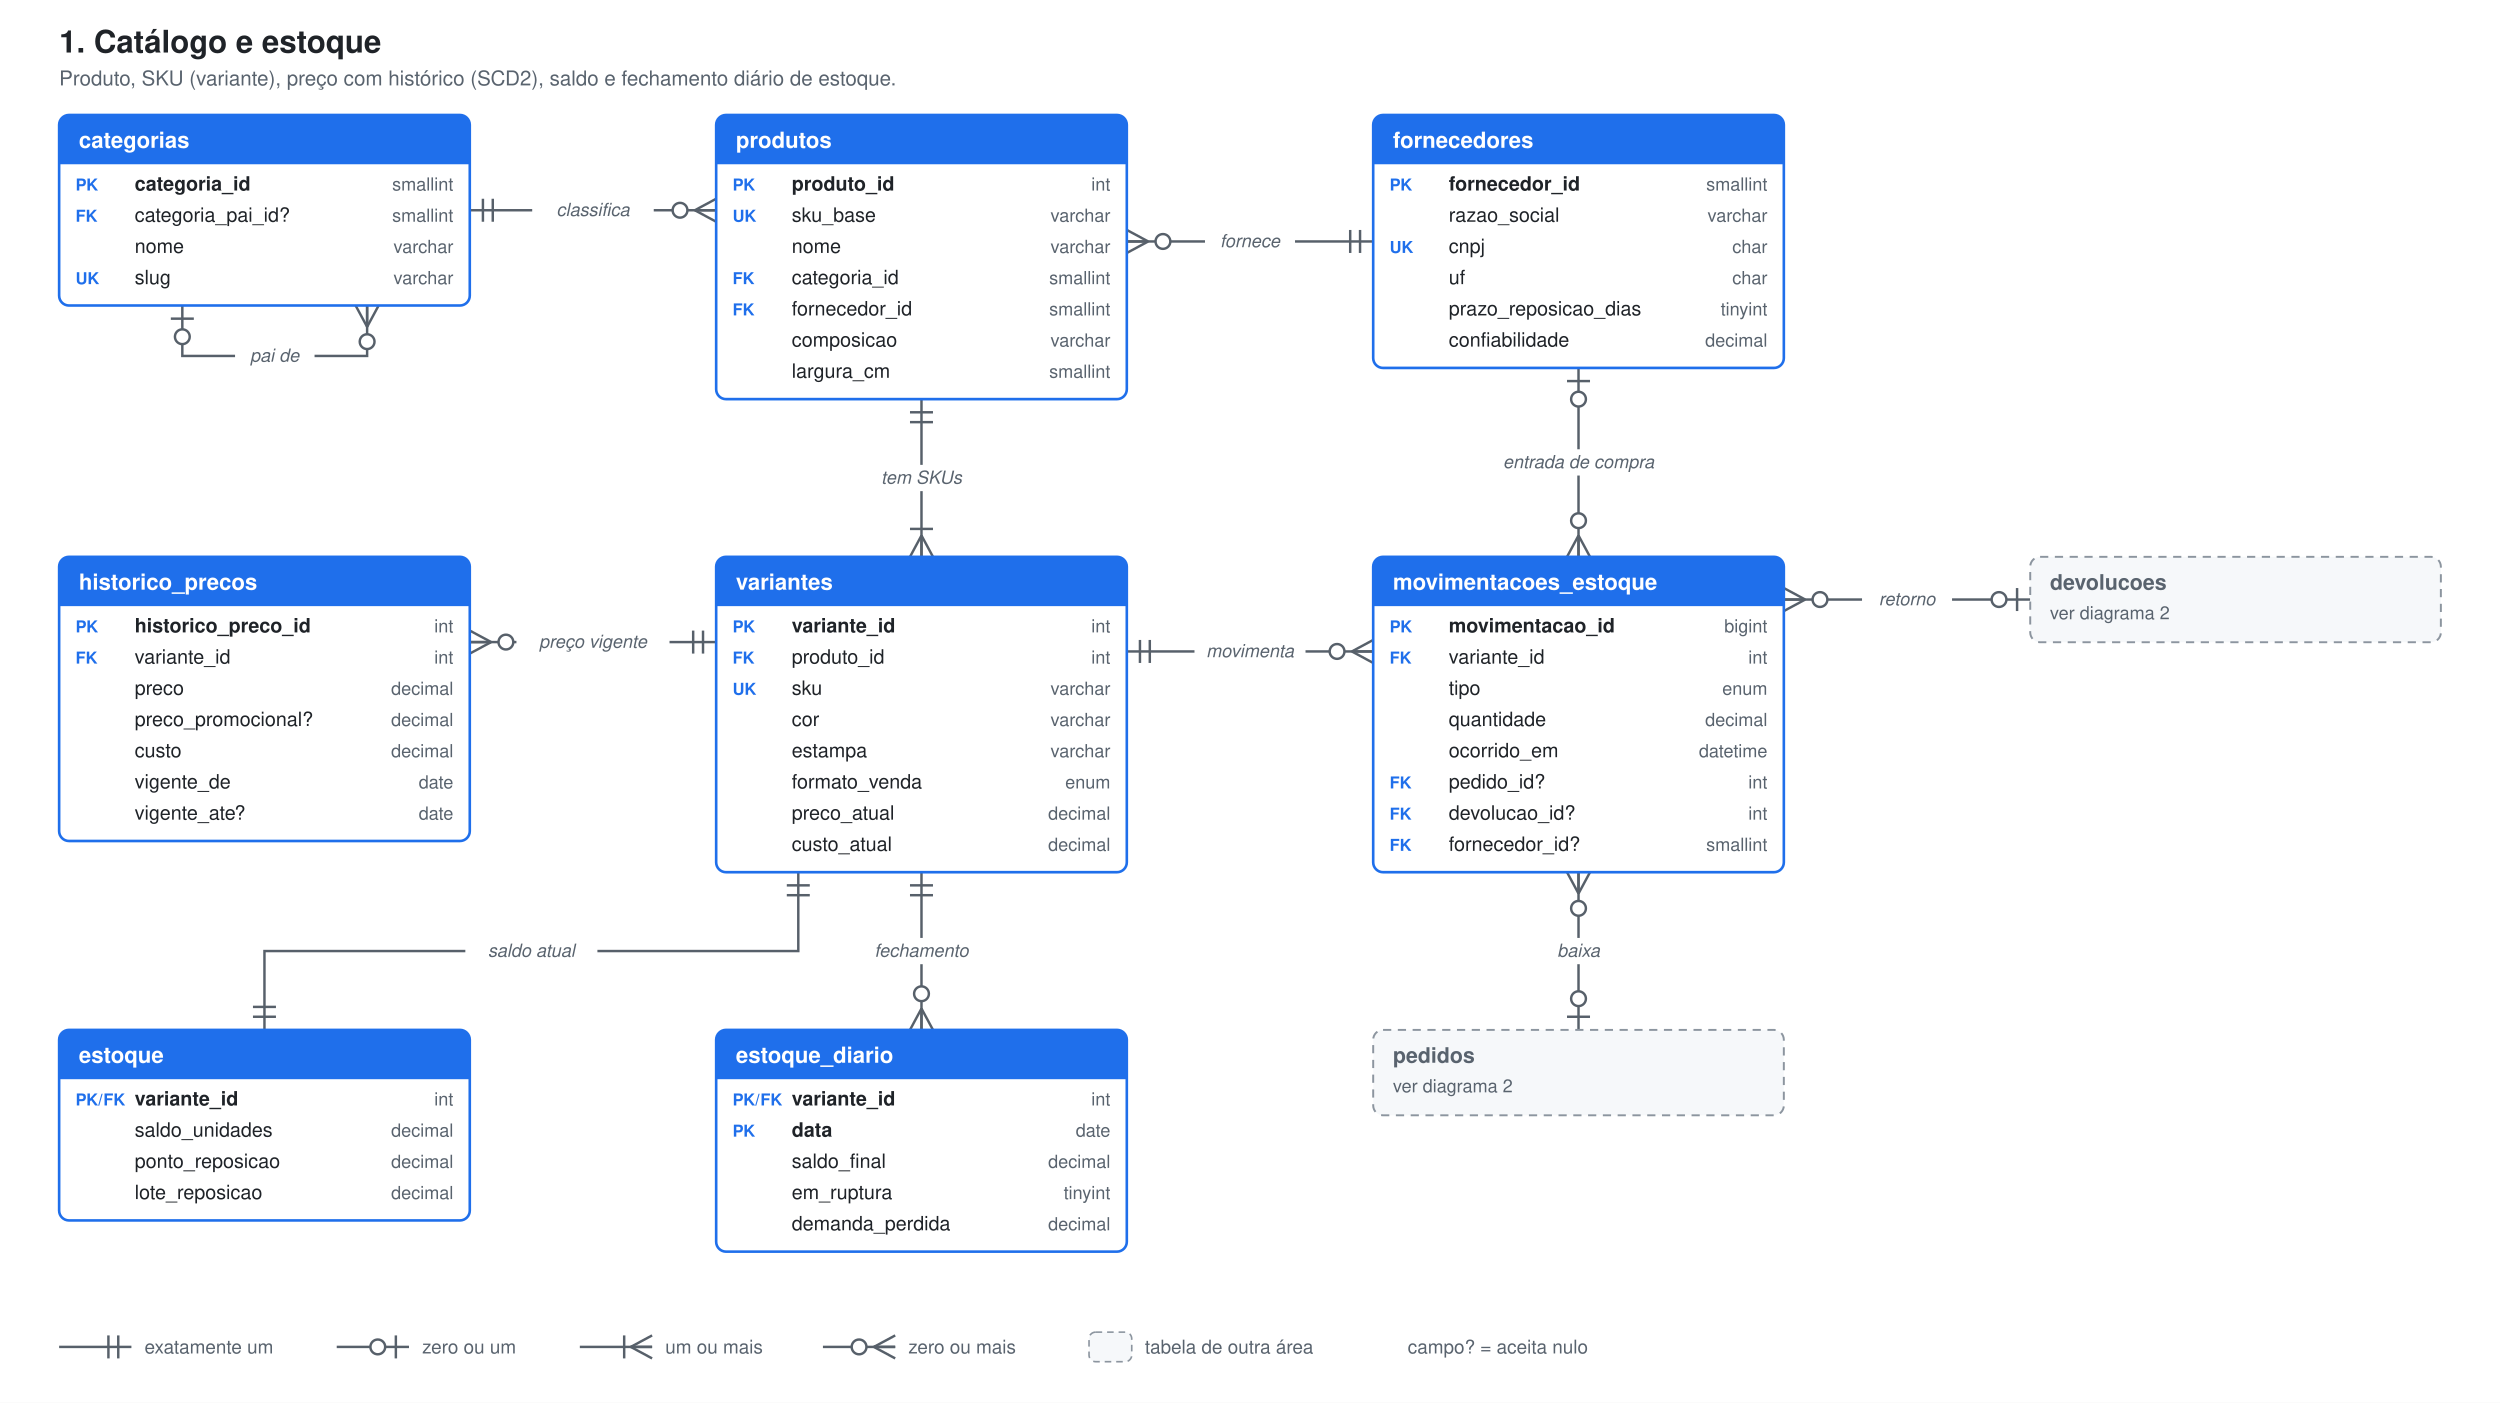
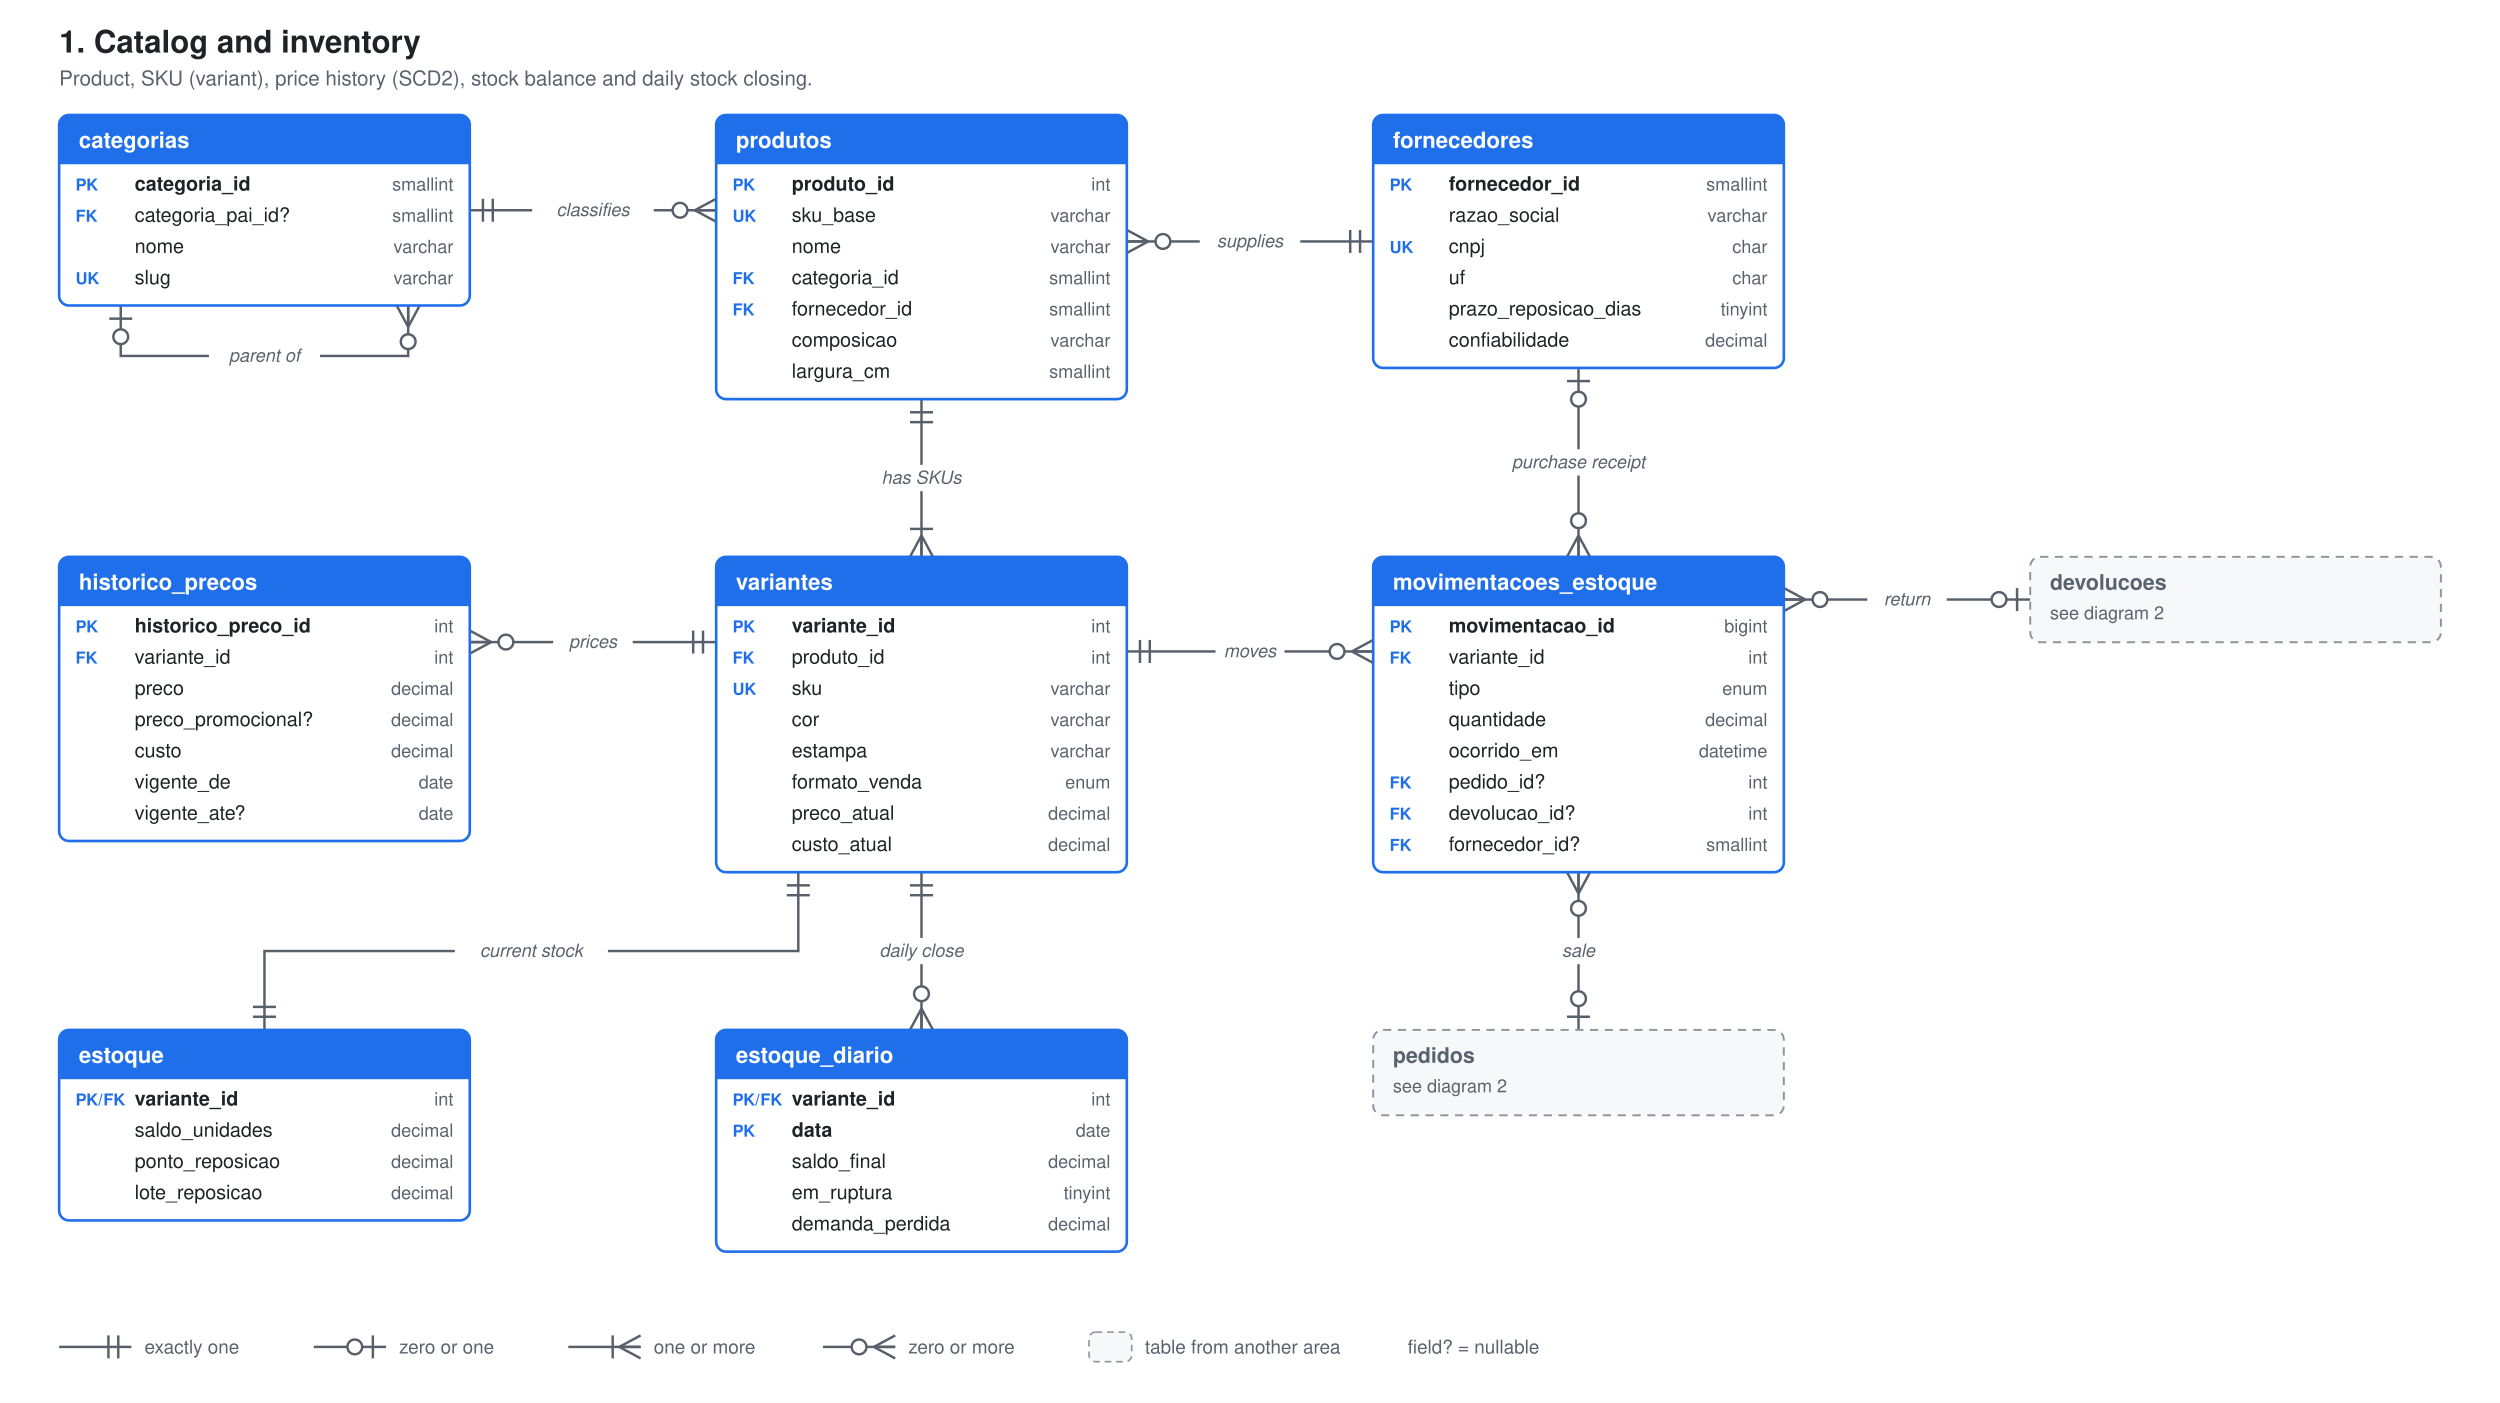
- <svg xmlns="http://www.w3.org/2000/svg" width="1522" height="854" viewBox="0 0 1522 854" font-family="Helvetica, Arial, sans-serif" role="img" aria-label="1. Catálogo e estoque">
+ <svg xmlns="http://www.w3.org/2000/svg" width="1522" height="854" viewBox="0 0 1522 854" font-family="Helvetica, Arial, sans-serif" role="img" aria-label="1. Catalog and inventory">
  <rect width="100%" height="100%" fill="#FFFFFF" />
-   <text x="36" y="32" font-size="19" font-weight="700" fill="#1F2328">1. Catálogo e estoque</text>
-   <text x="36" y="52" font-size="12.5" fill="#59636E">Produto, SKU (variante), preço com histórico (SCD2), saldo e fechamento diário de estoque.</text>
-   <polyline points="111.0,186.0 111.0,216.7 223.5,216.7 223.5,186.0" fill="none" stroke="#57606A" stroke-width="1.5" />
-   <g stroke="#57606A" stroke-width="1.5" fill="none">
-     <line x1="118.0" y1="194.0" x2="104.0" y2="194.0" />
-     <circle cx="111.0" cy="205.0" r="4.5" fill="#FFFFFF" />
-     <line x1="230.5" y1="186.0" x2="223.5" y2="199.0" />
-     <line x1="223.5" y1="186.0" x2="223.5" y2="199.0" />
-     <line x1="216.5" y1="186.0" x2="223.5" y2="199.0" />
-     <circle cx="223.5" cy="208.0" r="4.5" fill="#FFFFFF" />
-   </g>
-   <rect x="143.1" y="208.7" width="48.4" height="16.0" rx="3" fill="#FFFFFF" />
-   <text x="167.2" y="220.2" font-size="11" font-style="italic" fill="#59636E" text-anchor="middle">pai de</text>
+   <text x="36" y="32" font-size="19" font-weight="700" fill="#1F2328">1. Catalog and inventory</text>
+   <text x="36" y="52" font-size="12.5" fill="#59636E">Product, SKU (variant), price history (SCD2), stock balance and daily stock closing.</text>
+   <polyline points="73.5,186.0 73.5,216.7 248.5,216.7 248.5,186.0" fill="none" stroke="#57606A" stroke-width="1.5" />
+   <g stroke="#57606A" stroke-width="1.5" fill="none">
+     <line x1="80.5" y1="194.0" x2="66.5" y2="194.0" />
+     <circle cx="73.5" cy="205.0" r="4.5" fill="#FFFFFF" />
+     <line x1="255.5" y1="186.0" x2="248.5" y2="199.0" />
+     <line x1="248.5" y1="186.0" x2="248.5" y2="199.0" />
+     <line x1="241.5" y1="186.0" x2="248.5" y2="199.0" />
+     <circle cx="248.5" cy="208.0" r="4.5" fill="#FFFFFF" />
+   </g>
+   <rect x="127.2" y="208.7" width="67.6" height="16.0" rx="3" fill="#FFFFFF" />
+   <text x="161.0" y="220.2" font-size="11" font-style="italic" fill="#59636E" text-anchor="middle">parent of</text>
  <polyline points="286.0,128.0 436.0,128.0" fill="none" stroke="#57606A" stroke-width="1.5" />
  <g stroke="#57606A" stroke-width="1.5" fill="none">
    <line x1="294.0" y1="121.0" x2="294.0" y2="135.0" />
    <line x1="300.0" y1="121.0" x2="300.0" y2="135.0" />
    <line x1="436.0" y1="135.0" x2="423.0" y2="128.0" />
    <line x1="436.0" y1="128.0" x2="423.0" y2="128.0" />
    <line x1="436.0" y1="121.0" x2="423.0" y2="128.0" />
    <circle cx="414.0" cy="128.0" r="4.5" fill="#FFFFFF" />
  </g>
  <rect x="324.0" y="120.0" width="74.0" height="16.0" rx="3" fill="#FFFFFF" />
-   <text x="361.0" y="131.5" font-size="11" font-style="italic" fill="#59636E" text-anchor="middle">classifica</text>
+   <text x="361.0" y="131.5" font-size="11" font-style="italic" fill="#59636E" text-anchor="middle">classifies</text>
  <polyline points="836.0,147.0 686.0,147.0" fill="none" stroke="#57606A" stroke-width="1.5" />
  <g stroke="#57606A" stroke-width="1.5" fill="none">
    <line x1="828.0" y1="154.0" x2="828.0" y2="140.0" />
    <line x1="822.0" y1="154.0" x2="822.0" y2="140.0" />
    <line x1="686.0" y1="140.0" x2="699.0" y2="147.0" />
    <line x1="686.0" y1="147.0" x2="699.0" y2="147.0" />
    <line x1="686.0" y1="154.0" x2="699.0" y2="147.0" />
    <circle cx="708.0" cy="147.0" r="4.5" fill="#FFFFFF" />
  </g>
-   <rect x="733.6" y="139.0" width="54.8" height="16.0" rx="3" fill="#FFFFFF" />
-   <text x="761.0" y="150.5" font-size="11" font-style="italic" fill="#59636E" text-anchor="middle">fornece</text>
+   <rect x="730.4" y="139.0" width="61.2" height="16.0" rx="3" fill="#FFFFFF" />
+   <text x="761.0" y="150.5" font-size="11" font-style="italic" fill="#59636E" text-anchor="middle">supplies</text>
  <polyline points="561.0,243.0 561.0,339.0" fill="none" stroke="#57606A" stroke-width="1.5" />
  <g stroke="#57606A" stroke-width="1.5" fill="none">
    <line x1="568.0" y1="251.0" x2="554.0" y2="251.0" />
    <line x1="568.0" y1="257.0" x2="554.0" y2="257.0" />
    <line x1="554.0" y1="339.0" x2="561.0" y2="326.0" />
    <line x1="561.0" y1="339.0" x2="561.0" y2="326.0" />
    <line x1="568.0" y1="339.0" x2="561.0" y2="326.0" />
    <line x1="554.0" y1="322.0" x2="568.0" y2="322.0" />
  </g>
  <rect x="530.4" y="283.0" width="61.2" height="16.0" rx="3" fill="#FFFFFF" />
-   <text x="561.0" y="294.5" font-size="11" font-style="italic" fill="#59636E" text-anchor="middle">tem SKUs</text>
+   <text x="561.0" y="294.5" font-size="11" font-style="italic" fill="#59636E" text-anchor="middle">has SKUs</text>
  <polyline points="436.0,390.9 286.0,390.9" fill="none" stroke="#57606A" stroke-width="1.5" />
  <g stroke="#57606A" stroke-width="1.5" fill="none">
    <line x1="428.0" y1="397.9" x2="428.0" y2="383.9" />
    <line x1="422.0" y1="397.9" x2="422.0" y2="383.9" />
    <line x1="286.0" y1="383.9" x2="299.0" y2="390.9" />
    <line x1="286.0" y1="390.9" x2="299.0" y2="390.9" />
    <line x1="286.0" y1="397.9" x2="299.0" y2="390.9" />
    <circle cx="308.0" cy="390.9" r="4.5" fill="#FFFFFF" />
  </g>
-   <rect x="314.4" y="382.9" width="93.2" height="16.0" rx="3" fill="#FFFFFF" />
-   <text x="361.0" y="394.4" font-size="11" font-style="italic" fill="#59636E" text-anchor="middle">preço vigente</text>
+   <rect x="336.8" y="382.9" width="48.4" height="16.0" rx="3" fill="#FFFFFF" />
+   <text x="361.0" y="394.4" font-size="11" font-style="italic" fill="#59636E" text-anchor="middle">prices</text>
  <polyline points="686.0,396.6 836.0,396.6" fill="none" stroke="#57606A" stroke-width="1.5" />
  <g stroke="#57606A" stroke-width="1.5" fill="none">
    <line x1="694.0" y1="389.6" x2="694.0" y2="403.6" />
    <line x1="700.0" y1="389.6" x2="700.0" y2="403.6" />
    <line x1="836.0" y1="403.6" x2="823.0" y2="396.6" />
    <line x1="836.0" y1="396.6" x2="823.0" y2="396.6" />
    <line x1="836.0" y1="389.6" x2="823.0" y2="396.6" />
    <circle cx="814.0" cy="396.6" r="4.5" fill="#FFFFFF" />
  </g>
-   <rect x="727.2" y="388.6" width="67.6" height="16.0" rx="3" fill="#FFFFFF" />
-   <text x="761.0" y="400.1" font-size="11" font-style="italic" fill="#59636E" text-anchor="middle">movimenta</text>
+   <rect x="740.0" y="388.6" width="42.0" height="16.0" rx="3" fill="#FFFFFF" />
+   <text x="761.0" y="400.1" font-size="11" font-style="italic" fill="#59636E" text-anchor="middle">moves</text>
  <polyline points="961.0,224.0 961.0,339.0" fill="none" stroke="#57606A" stroke-width="1.5" />
  <g stroke="#57606A" stroke-width="1.5" fill="none">
    <line x1="968.0" y1="232.0" x2="954.0" y2="232.0" />
    <circle cx="961.0" cy="243.0" r="4.5" fill="#FFFFFF" />
    <line x1="954.0" y1="339.0" x2="961.0" y2="326.0" />
    <line x1="961.0" y1="339.0" x2="961.0" y2="326.0" />
    <line x1="968.0" y1="339.0" x2="961.0" y2="326.0" />
    <circle cx="961.0" cy="317.0" r="4.5" fill="#FFFFFF" />
  </g>
-   <rect x="901.6" y="273.5" width="118.8" height="16.0" rx="3" fill="#FFFFFF" />
-   <text x="961.0" y="285.0" font-size="11" font-style="italic" fill="#59636E" text-anchor="middle">entrada de compra</text>
+   <rect x="904.8" y="273.5" width="112.4" height="16.0" rx="3" fill="#FFFFFF" />
+   <text x="961.0" y="285.0" font-size="11" font-style="italic" fill="#59636E" text-anchor="middle">purchase receipt</text>
  <polyline points="561.0,531.0 561.0,627.0" fill="none" stroke="#57606A" stroke-width="1.5" />
  <g stroke="#57606A" stroke-width="1.5" fill="none">
    <line x1="568.0" y1="539.0" x2="554.0" y2="539.0" />
    <line x1="568.0" y1="545.0" x2="554.0" y2="545.0" />
    <line x1="554.0" y1="627.0" x2="561.0" y2="614.0" />
    <line x1="561.0" y1="627.0" x2="561.0" y2="614.0" />
    <line x1="568.0" y1="627.0" x2="561.0" y2="614.0" />
    <circle cx="561.0" cy="605.0" r="4.5" fill="#FFFFFF" />
  </g>
-   <rect x="524.0" y="571.0" width="74.0" height="16.0" rx="3" fill="#FFFFFF" />
-   <text x="561.0" y="582.5" font-size="11" font-style="italic" fill="#59636E" text-anchor="middle">fechamento</text>
+   <rect x="520.8" y="571.0" width="80.4" height="16.0" rx="3" fill="#FFFFFF" />
+   <text x="561.0" y="582.5" font-size="11" font-style="italic" fill="#59636E" text-anchor="middle">daily close</text>
  <polyline points="486.0,531.0 486.0,579.0 161.0,579.0 161.0,627.0" fill="none" stroke="#57606A" stroke-width="1.5" />
  <g stroke="#57606A" stroke-width="1.5" fill="none">
    <line x1="493.0" y1="539.0" x2="479.0" y2="539.0" />
    <line x1="493.0" y1="545.0" x2="479.0" y2="545.0" />
    <line x1="154.0" y1="619.0" x2="168.0" y2="619.0" />
    <line x1="154.0" y1="613.0" x2="168.0" y2="613.0" />
  </g>
-   <rect x="283.3" y="571.0" width="80.4" height="16.0" rx="3" fill="#FFFFFF" />
-   <text x="323.5" y="582.5" font-size="11" font-style="italic" fill="#59636E" text-anchor="middle">saldo atual</text>
+   <rect x="276.9" y="571.0" width="93.2" height="16.0" rx="3" fill="#FFFFFF" />
+   <text x="323.5" y="582.5" font-size="11" font-style="italic" fill="#59636E" text-anchor="middle">current stock</text>
  <polyline points="961.0,627.0 961.0,531.0" fill="none" stroke="#57606A" stroke-width="1.5" />
  <g stroke="#57606A" stroke-width="1.5" fill="none">
    <line x1="954.0" y1="619.0" x2="968.0" y2="619.0" />
    <circle cx="961.0" cy="608.0" r="4.5" fill="#FFFFFF" />
    <line x1="968.0" y1="531.0" x2="961.0" y2="544.0" />
    <line x1="961.0" y1="531.0" x2="961.0" y2="544.0" />
    <line x1="954.0" y1="531.0" x2="961.0" y2="544.0" />
    <circle cx="961.0" cy="553.0" r="4.5" fill="#FFFFFF" />
  </g>
-   <rect x="940.0" y="571.0" width="42.0" height="16.0" rx="3" fill="#FFFFFF" />
-   <text x="961.0" y="582.5" font-size="11" font-style="italic" fill="#59636E" text-anchor="middle">baixa</text>
+   <rect x="943.2" y="571.0" width="35.6" height="16.0" rx="3" fill="#FFFFFF" />
+   <text x="961.0" y="582.5" font-size="11" font-style="italic" fill="#59636E" text-anchor="middle">sale</text>
  <polyline points="1236.0,365.0 1086.0,365.0" fill="none" stroke="#57606A" stroke-width="1.5" />
  <g stroke="#57606A" stroke-width="1.5" fill="none">
    <line x1="1228.0" y1="372.0" x2="1228.0" y2="358.0" />
    <circle cx="1217.0" cy="365.0" r="4.5" fill="#FFFFFF" />
    <line x1="1086.0" y1="358.0" x2="1099.0" y2="365.0" />
    <line x1="1086.0" y1="365.0" x2="1099.0" y2="365.0" />
    <line x1="1086.0" y1="372.0" x2="1099.0" y2="365.0" />
    <circle cx="1108.0" cy="365.0" r="4.5" fill="#FFFFFF" />
  </g>
-   <rect x="1133.6" y="357.0" width="54.8" height="16.0" rx="3" fill="#FFFFFF" />
-   <text x="1161.0" y="368.5" font-size="11" font-style="italic" fill="#59636E" text-anchor="middle">retorno</text>
+   <rect x="1136.8" y="357.0" width="48.4" height="16.0" rx="3" fill="#FFFFFF" />
+   <text x="1161.0" y="368.5" font-size="11" font-style="italic" fill="#59636E" text-anchor="middle">return</text>
  <rect x="36" y="70" width="250" height="116" rx="6" fill="#FFFFFF" stroke="#1F6FEB" stroke-width="1.6" />
  <path d="M36 100 v-24 a6 6 0 0 1 6 -6 h238 a6 6 0 0 1 6 6 v24 z" fill="#1F6FEB" />
  <text x="48" y="90" font-size="13.5" font-weight="700" fill="#FFFFFF">categorias</text>
  <text x="46" y="116" font-size="10" font-weight="700" fill="#1F6FEB">PK</text>
  <text x="82" y="116" font-size="12" font-weight="700" fill="#1F2328">categoria_id</text>
  <text x="276" y="116" font-size="11" fill="#59636E" text-anchor="end">smallint</text>
  <text x="46" y="135" font-size="10" font-weight="700" fill="#1F6FEB">FK</text>
  <text x="82" y="135" font-size="12" fill="#1F2328">categoria_pai_id?</text>
  <text x="276" y="135" font-size="11" fill="#59636E" text-anchor="end">smallint</text>
  <text x="82" y="154" font-size="12" fill="#1F2328">nome</text>
  <text x="276" y="154" font-size="11" fill="#59636E" text-anchor="end">varchar</text>
  <text x="46" y="173" font-size="10" font-weight="700" fill="#1F6FEB">UK</text>
  <text x="82" y="173" font-size="12" fill="#1F2328">slug</text>
  <text x="276" y="173" font-size="11" fill="#59636E" text-anchor="end">varchar</text>
  <rect x="436" y="70" width="250" height="173" rx="6" fill="#FFFFFF" stroke="#1F6FEB" stroke-width="1.6" />
  <path d="M436 100 v-24 a6 6 0 0 1 6 -6 h238 a6 6 0 0 1 6 6 v24 z" fill="#1F6FEB" />
  <text x="448" y="90" font-size="13.5" font-weight="700" fill="#FFFFFF">produtos</text>
  <text x="446" y="116" font-size="10" font-weight="700" fill="#1F6FEB">PK</text>
  <text x="482" y="116" font-size="12" font-weight="700" fill="#1F2328">produto_id</text>
  <text x="676" y="116" font-size="11" fill="#59636E" text-anchor="end">int</text>
  <text x="446" y="135" font-size="10" font-weight="700" fill="#1F6FEB">UK</text>
  <text x="482" y="135" font-size="12" fill="#1F2328">sku_base</text>
  <text x="676" y="135" font-size="11" fill="#59636E" text-anchor="end">varchar</text>
  <text x="482" y="154" font-size="12" fill="#1F2328">nome</text>
  <text x="676" y="154" font-size="11" fill="#59636E" text-anchor="end">varchar</text>
  <text x="446" y="173" font-size="10" font-weight="700" fill="#1F6FEB">FK</text>
  <text x="482" y="173" font-size="12" fill="#1F2328">categoria_id</text>
  <text x="676" y="173" font-size="11" fill="#59636E" text-anchor="end">smallint</text>
  <text x="446" y="192" font-size="10" font-weight="700" fill="#1F6FEB">FK</text>
  <text x="482" y="192" font-size="12" fill="#1F2328">fornecedor_id</text>
  <text x="676" y="192" font-size="11" fill="#59636E" text-anchor="end">smallint</text>
  <text x="482" y="211" font-size="12" fill="#1F2328">composicao</text>
  <text x="676" y="211" font-size="11" fill="#59636E" text-anchor="end">varchar</text>
  <text x="482" y="230" font-size="12" fill="#1F2328">largura_cm</text>
  <text x="676" y="230" font-size="11" fill="#59636E" text-anchor="end">smallint</text>
  <rect x="836" y="70" width="250" height="154" rx="6" fill="#FFFFFF" stroke="#1F6FEB" stroke-width="1.6" />
  <path d="M836 100 v-24 a6 6 0 0 1 6 -6 h238 a6 6 0 0 1 6 6 v24 z" fill="#1F6FEB" />
  <text x="848" y="90" font-size="13.5" font-weight="700" fill="#FFFFFF">fornecedores</text>
  <text x="846" y="116" font-size="10" font-weight="700" fill="#1F6FEB">PK</text>
  <text x="882" y="116" font-size="12" font-weight="700" fill="#1F2328">fornecedor_id</text>
  <text x="1076" y="116" font-size="11" fill="#59636E" text-anchor="end">smallint</text>
  <text x="882" y="135" font-size="12" fill="#1F2328">razao_social</text>
  <text x="1076" y="135" font-size="11" fill="#59636E" text-anchor="end">varchar</text>
  <text x="846" y="154" font-size="10" font-weight="700" fill="#1F6FEB">UK</text>
  <text x="882" y="154" font-size="12" fill="#1F2328">cnpj</text>
  <text x="1076" y="154" font-size="11" fill="#59636E" text-anchor="end">char</text>
  <text x="882" y="173" font-size="12" fill="#1F2328">uf</text>
  <text x="1076" y="173" font-size="11" fill="#59636E" text-anchor="end">char</text>
  <text x="882" y="192" font-size="12" fill="#1F2328">prazo_reposicao_dias</text>
  <text x="1076" y="192" font-size="11" fill="#59636E" text-anchor="end">tinyint</text>
  <text x="882" y="211" font-size="12" fill="#1F2328">confiabilidade</text>
  <text x="1076" y="211" font-size="11" fill="#59636E" text-anchor="end">decimal</text>
  <rect x="36" y="339" width="250" height="173" rx="6" fill="#FFFFFF" stroke="#1F6FEB" stroke-width="1.6" />
  <path d="M36 369 v-24 a6 6 0 0 1 6 -6 h238 a6 6 0 0 1 6 6 v24 z" fill="#1F6FEB" />
  <text x="48" y="359" font-size="13.5" font-weight="700" fill="#FFFFFF">historico_precos</text>
  <text x="46" y="385" font-size="10" font-weight="700" fill="#1F6FEB">PK</text>
  <text x="82" y="385" font-size="12" font-weight="700" fill="#1F2328">historico_preco_id</text>
  <text x="276" y="385" font-size="11" fill="#59636E" text-anchor="end">int</text>
  <text x="46" y="404" font-size="10" font-weight="700" fill="#1F6FEB">FK</text>
  <text x="82" y="404" font-size="12" fill="#1F2328">variante_id</text>
  <text x="276" y="404" font-size="11" fill="#59636E" text-anchor="end">int</text>
  <text x="82" y="423" font-size="12" fill="#1F2328">preco</text>
  <text x="276" y="423" font-size="11" fill="#59636E" text-anchor="end">decimal</text>
  <text x="82" y="442" font-size="12" fill="#1F2328">preco_promocional?</text>
  <text x="276" y="442" font-size="11" fill="#59636E" text-anchor="end">decimal</text>
  <text x="82" y="461" font-size="12" fill="#1F2328">custo</text>
  <text x="276" y="461" font-size="11" fill="#59636E" text-anchor="end">decimal</text>
  <text x="82" y="480" font-size="12" fill="#1F2328">vigente_de</text>
  <text x="276" y="480" font-size="11" fill="#59636E" text-anchor="end">date</text>
  <text x="82" y="499" font-size="12" fill="#1F2328">vigente_ate?</text>
  <text x="276" y="499" font-size="11" fill="#59636E" text-anchor="end">date</text>
  <rect x="436" y="339" width="250" height="192" rx="6" fill="#FFFFFF" stroke="#1F6FEB" stroke-width="1.6" />
  <path d="M436 369 v-24 a6 6 0 0 1 6 -6 h238 a6 6 0 0 1 6 6 v24 z" fill="#1F6FEB" />
  <text x="448" y="359" font-size="13.5" font-weight="700" fill="#FFFFFF">variantes</text>
  <text x="446" y="385" font-size="10" font-weight="700" fill="#1F6FEB">PK</text>
  <text x="482" y="385" font-size="12" font-weight="700" fill="#1F2328">variante_id</text>
  <text x="676" y="385" font-size="11" fill="#59636E" text-anchor="end">int</text>
  <text x="446" y="404" font-size="10" font-weight="700" fill="#1F6FEB">FK</text>
  <text x="482" y="404" font-size="12" fill="#1F2328">produto_id</text>
  <text x="676" y="404" font-size="11" fill="#59636E" text-anchor="end">int</text>
  <text x="446" y="423" font-size="10" font-weight="700" fill="#1F6FEB">UK</text>
  <text x="482" y="423" font-size="12" fill="#1F2328">sku</text>
  <text x="676" y="423" font-size="11" fill="#59636E" text-anchor="end">varchar</text>
  <text x="482" y="442" font-size="12" fill="#1F2328">cor</text>
  <text x="676" y="442" font-size="11" fill="#59636E" text-anchor="end">varchar</text>
  <text x="482" y="461" font-size="12" fill="#1F2328">estampa</text>
  <text x="676" y="461" font-size="11" fill="#59636E" text-anchor="end">varchar</text>
  <text x="482" y="480" font-size="12" fill="#1F2328">formato_venda</text>
  <text x="676" y="480" font-size="11" fill="#59636E" text-anchor="end">enum</text>
  <text x="482" y="499" font-size="12" fill="#1F2328">preco_atual</text>
  <text x="676" y="499" font-size="11" fill="#59636E" text-anchor="end">decimal</text>
  <text x="482" y="518" font-size="12" fill="#1F2328">custo_atual</text>
  <text x="676" y="518" font-size="11" fill="#59636E" text-anchor="end">decimal</text>
  <rect x="836" y="339" width="250" height="192" rx="6" fill="#FFFFFF" stroke="#1F6FEB" stroke-width="1.6" />
  <path d="M836 369 v-24 a6 6 0 0 1 6 -6 h238 a6 6 0 0 1 6 6 v24 z" fill="#1F6FEB" />
  <text x="848" y="359" font-size="13.5" font-weight="700" fill="#FFFFFF">movimentacoes_estoque</text>
  <text x="846" y="385" font-size="10" font-weight="700" fill="#1F6FEB">PK</text>
  <text x="882" y="385" font-size="12" font-weight="700" fill="#1F2328">movimentacao_id</text>
  <text x="1076" y="385" font-size="11" fill="#59636E" text-anchor="end">bigint</text>
  <text x="846" y="404" font-size="10" font-weight="700" fill="#1F6FEB">FK</text>
  <text x="882" y="404" font-size="12" fill="#1F2328">variante_id</text>
  <text x="1076" y="404" font-size="11" fill="#59636E" text-anchor="end">int</text>
  <text x="882" y="423" font-size="12" fill="#1F2328">tipo</text>
  <text x="1076" y="423" font-size="11" fill="#59636E" text-anchor="end">enum</text>
  <text x="882" y="442" font-size="12" fill="#1F2328">quantidade</text>
  <text x="1076" y="442" font-size="11" fill="#59636E" text-anchor="end">decimal</text>
  <text x="882" y="461" font-size="12" fill="#1F2328">ocorrido_em</text>
  <text x="1076" y="461" font-size="11" fill="#59636E" text-anchor="end">datetime</text>
  <text x="846" y="480" font-size="10" font-weight="700" fill="#1F6FEB">FK</text>
  <text x="882" y="480" font-size="12" fill="#1F2328">pedido_id?</text>
  <text x="1076" y="480" font-size="11" fill="#59636E" text-anchor="end">int</text>
  <text x="846" y="499" font-size="10" font-weight="700" fill="#1F6FEB">FK</text>
  <text x="882" y="499" font-size="12" fill="#1F2328">devolucao_id?</text>
  <text x="1076" y="499" font-size="11" fill="#59636E" text-anchor="end">int</text>
  <text x="846" y="518" font-size="10" font-weight="700" fill="#1F6FEB">FK</text>
  <text x="882" y="518" font-size="12" fill="#1F2328">fornecedor_id?</text>
  <text x="1076" y="518" font-size="11" fill="#59636E" text-anchor="end">smallint</text>
  <rect x="1236" y="339" width="250" height="52" rx="6" fill="#F6F8FA" stroke="#8C959F" stroke-width="1.2" stroke-dasharray="5 4" />
  <text x="1248" y="359" font-size="13" font-weight="700" fill="#59636E">devolucoes</text>
-   <text x="1248" y="377" font-size="11" fill="#59636E">ver diagrama 2</text>
+   <text x="1248" y="377" font-size="11" fill="#59636E">see diagram 2</text>
  <rect x="36" y="627" width="250" height="116" rx="6" fill="#FFFFFF" stroke="#1F6FEB" stroke-width="1.6" />
  <path d="M36 657 v-24 a6 6 0 0 1 6 -6 h238 a6 6 0 0 1 6 6 v24 z" fill="#1F6FEB" />
  <text x="48" y="647" font-size="13.5" font-weight="700" fill="#FFFFFF">estoque</text>
  <text x="46" y="673" font-size="10" font-weight="700" fill="#1F6FEB">PK/FK</text>
  <text x="82" y="673" font-size="12" font-weight="700" fill="#1F2328">variante_id</text>
  <text x="276" y="673" font-size="11" fill="#59636E" text-anchor="end">int</text>
  <text x="82" y="692" font-size="12" fill="#1F2328">saldo_unidades</text>
  <text x="276" y="692" font-size="11" fill="#59636E" text-anchor="end">decimal</text>
  <text x="82" y="711" font-size="12" fill="#1F2328">ponto_reposicao</text>
  <text x="276" y="711" font-size="11" fill="#59636E" text-anchor="end">decimal</text>
  <text x="82" y="730" font-size="12" fill="#1F2328">lote_reposicao</text>
  <text x="276" y="730" font-size="11" fill="#59636E" text-anchor="end">decimal</text>
  <rect x="436" y="627" width="250" height="135" rx="6" fill="#FFFFFF" stroke="#1F6FEB" stroke-width="1.6" />
  <path d="M436 657 v-24 a6 6 0 0 1 6 -6 h238 a6 6 0 0 1 6 6 v24 z" fill="#1F6FEB" />
  <text x="448" y="647" font-size="13.5" font-weight="700" fill="#FFFFFF">estoque_diario</text>
  <text x="446" y="673" font-size="10" font-weight="700" fill="#1F6FEB">PK/FK</text>
  <text x="482" y="673" font-size="12" font-weight="700" fill="#1F2328">variante_id</text>
  <text x="676" y="673" font-size="11" fill="#59636E" text-anchor="end">int</text>
  <text x="446" y="692" font-size="10" font-weight="700" fill="#1F6FEB">PK</text>
  <text x="482" y="692" font-size="12" font-weight="700" fill="#1F2328">data</text>
  <text x="676" y="692" font-size="11" fill="#59636E" text-anchor="end">date</text>
  <text x="482" y="711" font-size="12" fill="#1F2328">saldo_final</text>
  <text x="676" y="711" font-size="11" fill="#59636E" text-anchor="end">decimal</text>
  <text x="482" y="730" font-size="12" fill="#1F2328">em_ruptura</text>
  <text x="676" y="730" font-size="11" fill="#59636E" text-anchor="end">tinyint</text>
  <text x="482" y="749" font-size="12" fill="#1F2328">demanda_perdida</text>
  <text x="676" y="749" font-size="11" fill="#59636E" text-anchor="end">decimal</text>
  <rect x="836" y="627" width="250" height="52" rx="6" fill="#F6F8FA" stroke="#8C959F" stroke-width="1.2" stroke-dasharray="5 4" />
  <text x="848" y="647" font-size="13" font-weight="700" fill="#59636E">pedidos</text>
-   <text x="848" y="665" font-size="11" fill="#59636E">ver diagrama 2</text>
+   <text x="848" y="665" font-size="11" fill="#59636E">see diagram 2</text>
  <g font-size="11.5" fill="#59636E">
    <line x1="36" y1="820" x2="80" y2="820" stroke="#57606A" stroke-width="1.5" />
    <g stroke="#57606A" stroke-width="1.5" fill="none">
      <line x1="72.0" y1="827.0" x2="72.0" y2="813.0" />
      <line x1="66.0" y1="827.0" x2="66.0" y2="813.0" />
    </g>
-     <text x="88" y="824">exatamente um</text>
-     <line x1="205" y1="820" x2="249" y2="820" stroke="#57606A" stroke-width="1.5" />
+     <text x="88" y="824">exactly one</text>
+     <line x1="191" y1="820" x2="235" y2="820" stroke="#57606A" stroke-width="1.5" />
    <g stroke="#57606A" stroke-width="1.5" fill="none">
-       <line x1="241.0" y1="827.0" x2="241.0" y2="813.0" />
-       <circle cx="230.0" cy="820.0" r="4.5" fill="#FFFFFF" />
+       <line x1="227.0" y1="827.0" x2="227.0" y2="813.0" />
+       <circle cx="216.0" cy="820.0" r="4.5" fill="#FFFFFF" />
    </g>
-     <text x="257" y="824">zero ou um</text>
-     <line x1="353" y1="820" x2="397" y2="820" stroke="#57606A" stroke-width="1.5" />
+     <text x="243" y="824">zero or one</text>
+     <line x1="346" y1="820" x2="390" y2="820" stroke="#57606A" stroke-width="1.5" />
    <g stroke="#57606A" stroke-width="1.5" fill="none">
-       <line x1="397.0" y1="827.0" x2="384.0" y2="820.0" />
-       <line x1="397.0" y1="820.0" x2="384.0" y2="820.0" />
-       <line x1="397.0" y1="813.0" x2="384.0" y2="820.0" />
-       <line x1="380.0" y1="827.0" x2="380.0" y2="813.0" />
+       <line x1="390.0" y1="827.0" x2="377.0" y2="820.0" />
+       <line x1="390.0" y1="820.0" x2="377.0" y2="820.0" />
+       <line x1="390.0" y1="813.0" x2="377.0" y2="820.0" />
+       <line x1="373.0" y1="827.0" x2="373.0" y2="813.0" />
    </g>
-     <text x="405" y="824">um ou mais</text>
+     <text x="398" y="824">one or more</text>
    <line x1="501" y1="820" x2="545" y2="820" stroke="#57606A" stroke-width="1.5" />
    <g stroke="#57606A" stroke-width="1.5" fill="none">
      <line x1="545.0" y1="827.0" x2="532.0" y2="820.0" />
      <line x1="545.0" y1="820.0" x2="532.0" y2="820.0" />
      <line x1="545.0" y1="813.0" x2="532.0" y2="820.0" />
      <circle cx="523.0" cy="820.0" r="4.5" fill="#FFFFFF" />
    </g>
-     <text x="553" y="824">zero ou mais</text>
+     <text x="553" y="824">zero or more</text>
    <rect x="663" y="811" width="26" height="18" rx="4" fill="#F6F8FA" stroke="#8C959F" stroke-dasharray="4 3" />
-     <text x="697" y="824">tabela de outra área</text>
-     <text x="857" y="824">campo? = aceita nulo</text>
+     <text x="697" y="824">table from another area</text>
+     <text x="857" y="824">field? = nullable</text>
  </g>
</svg>
